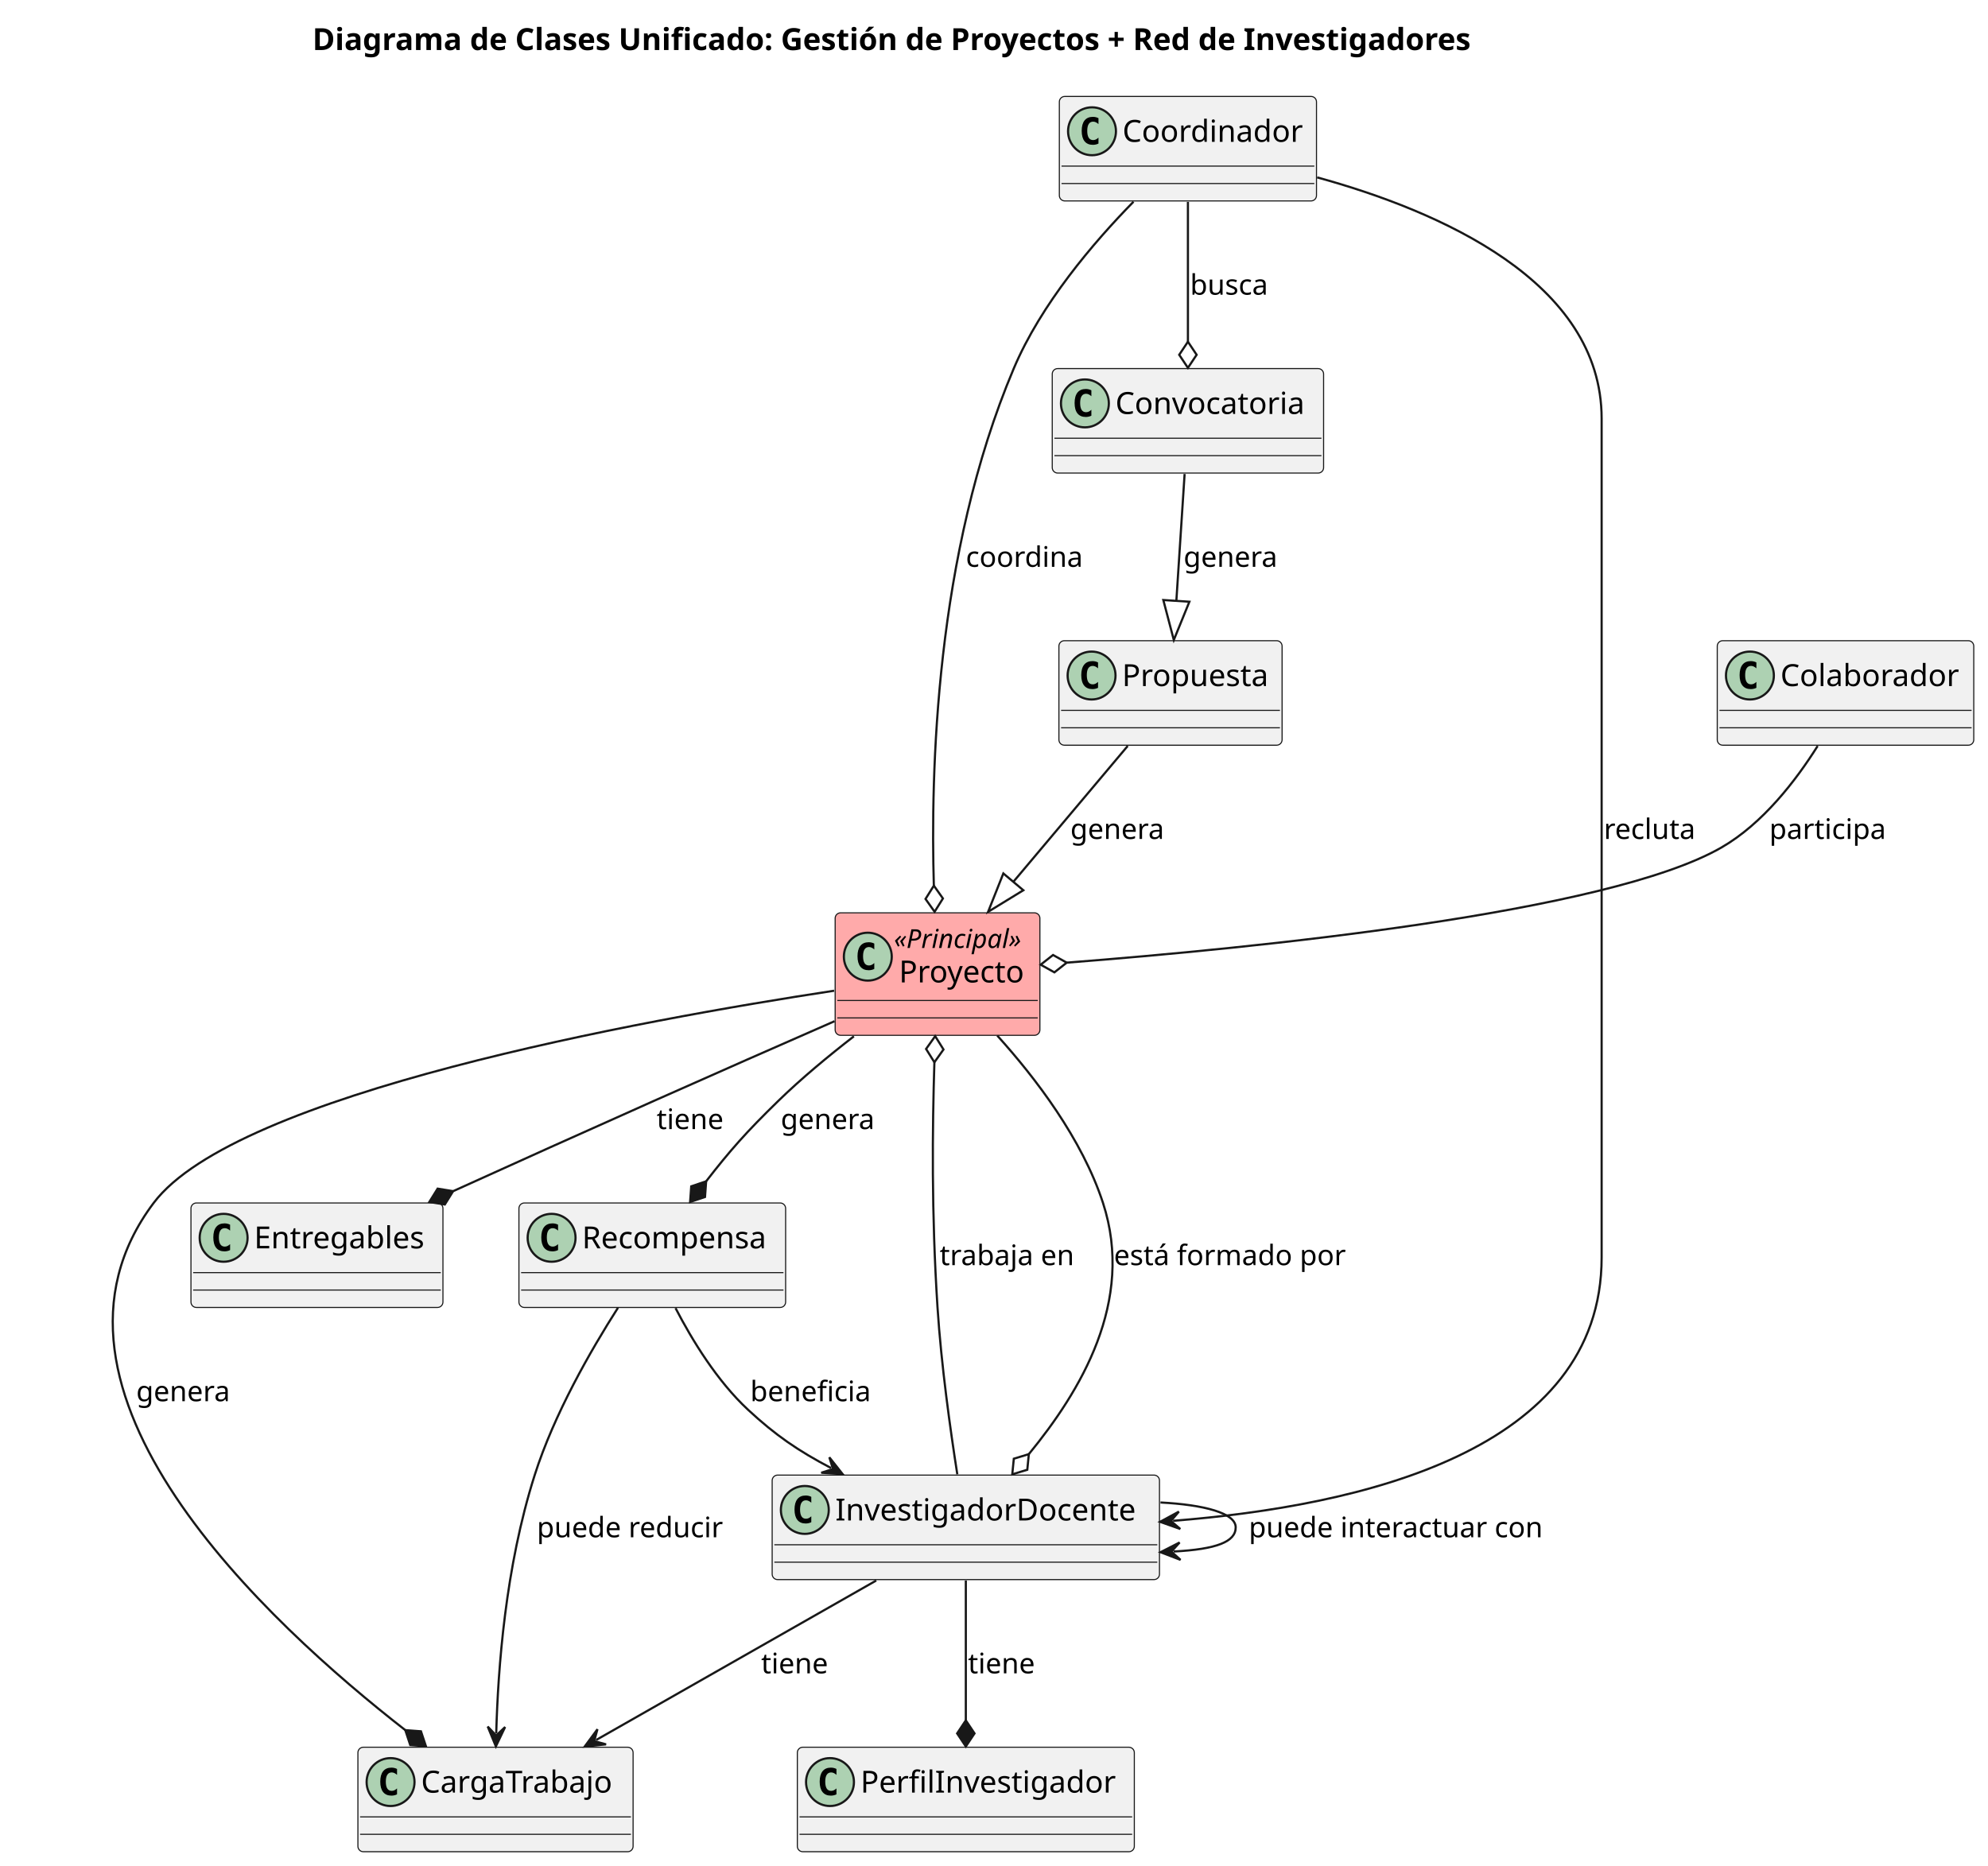
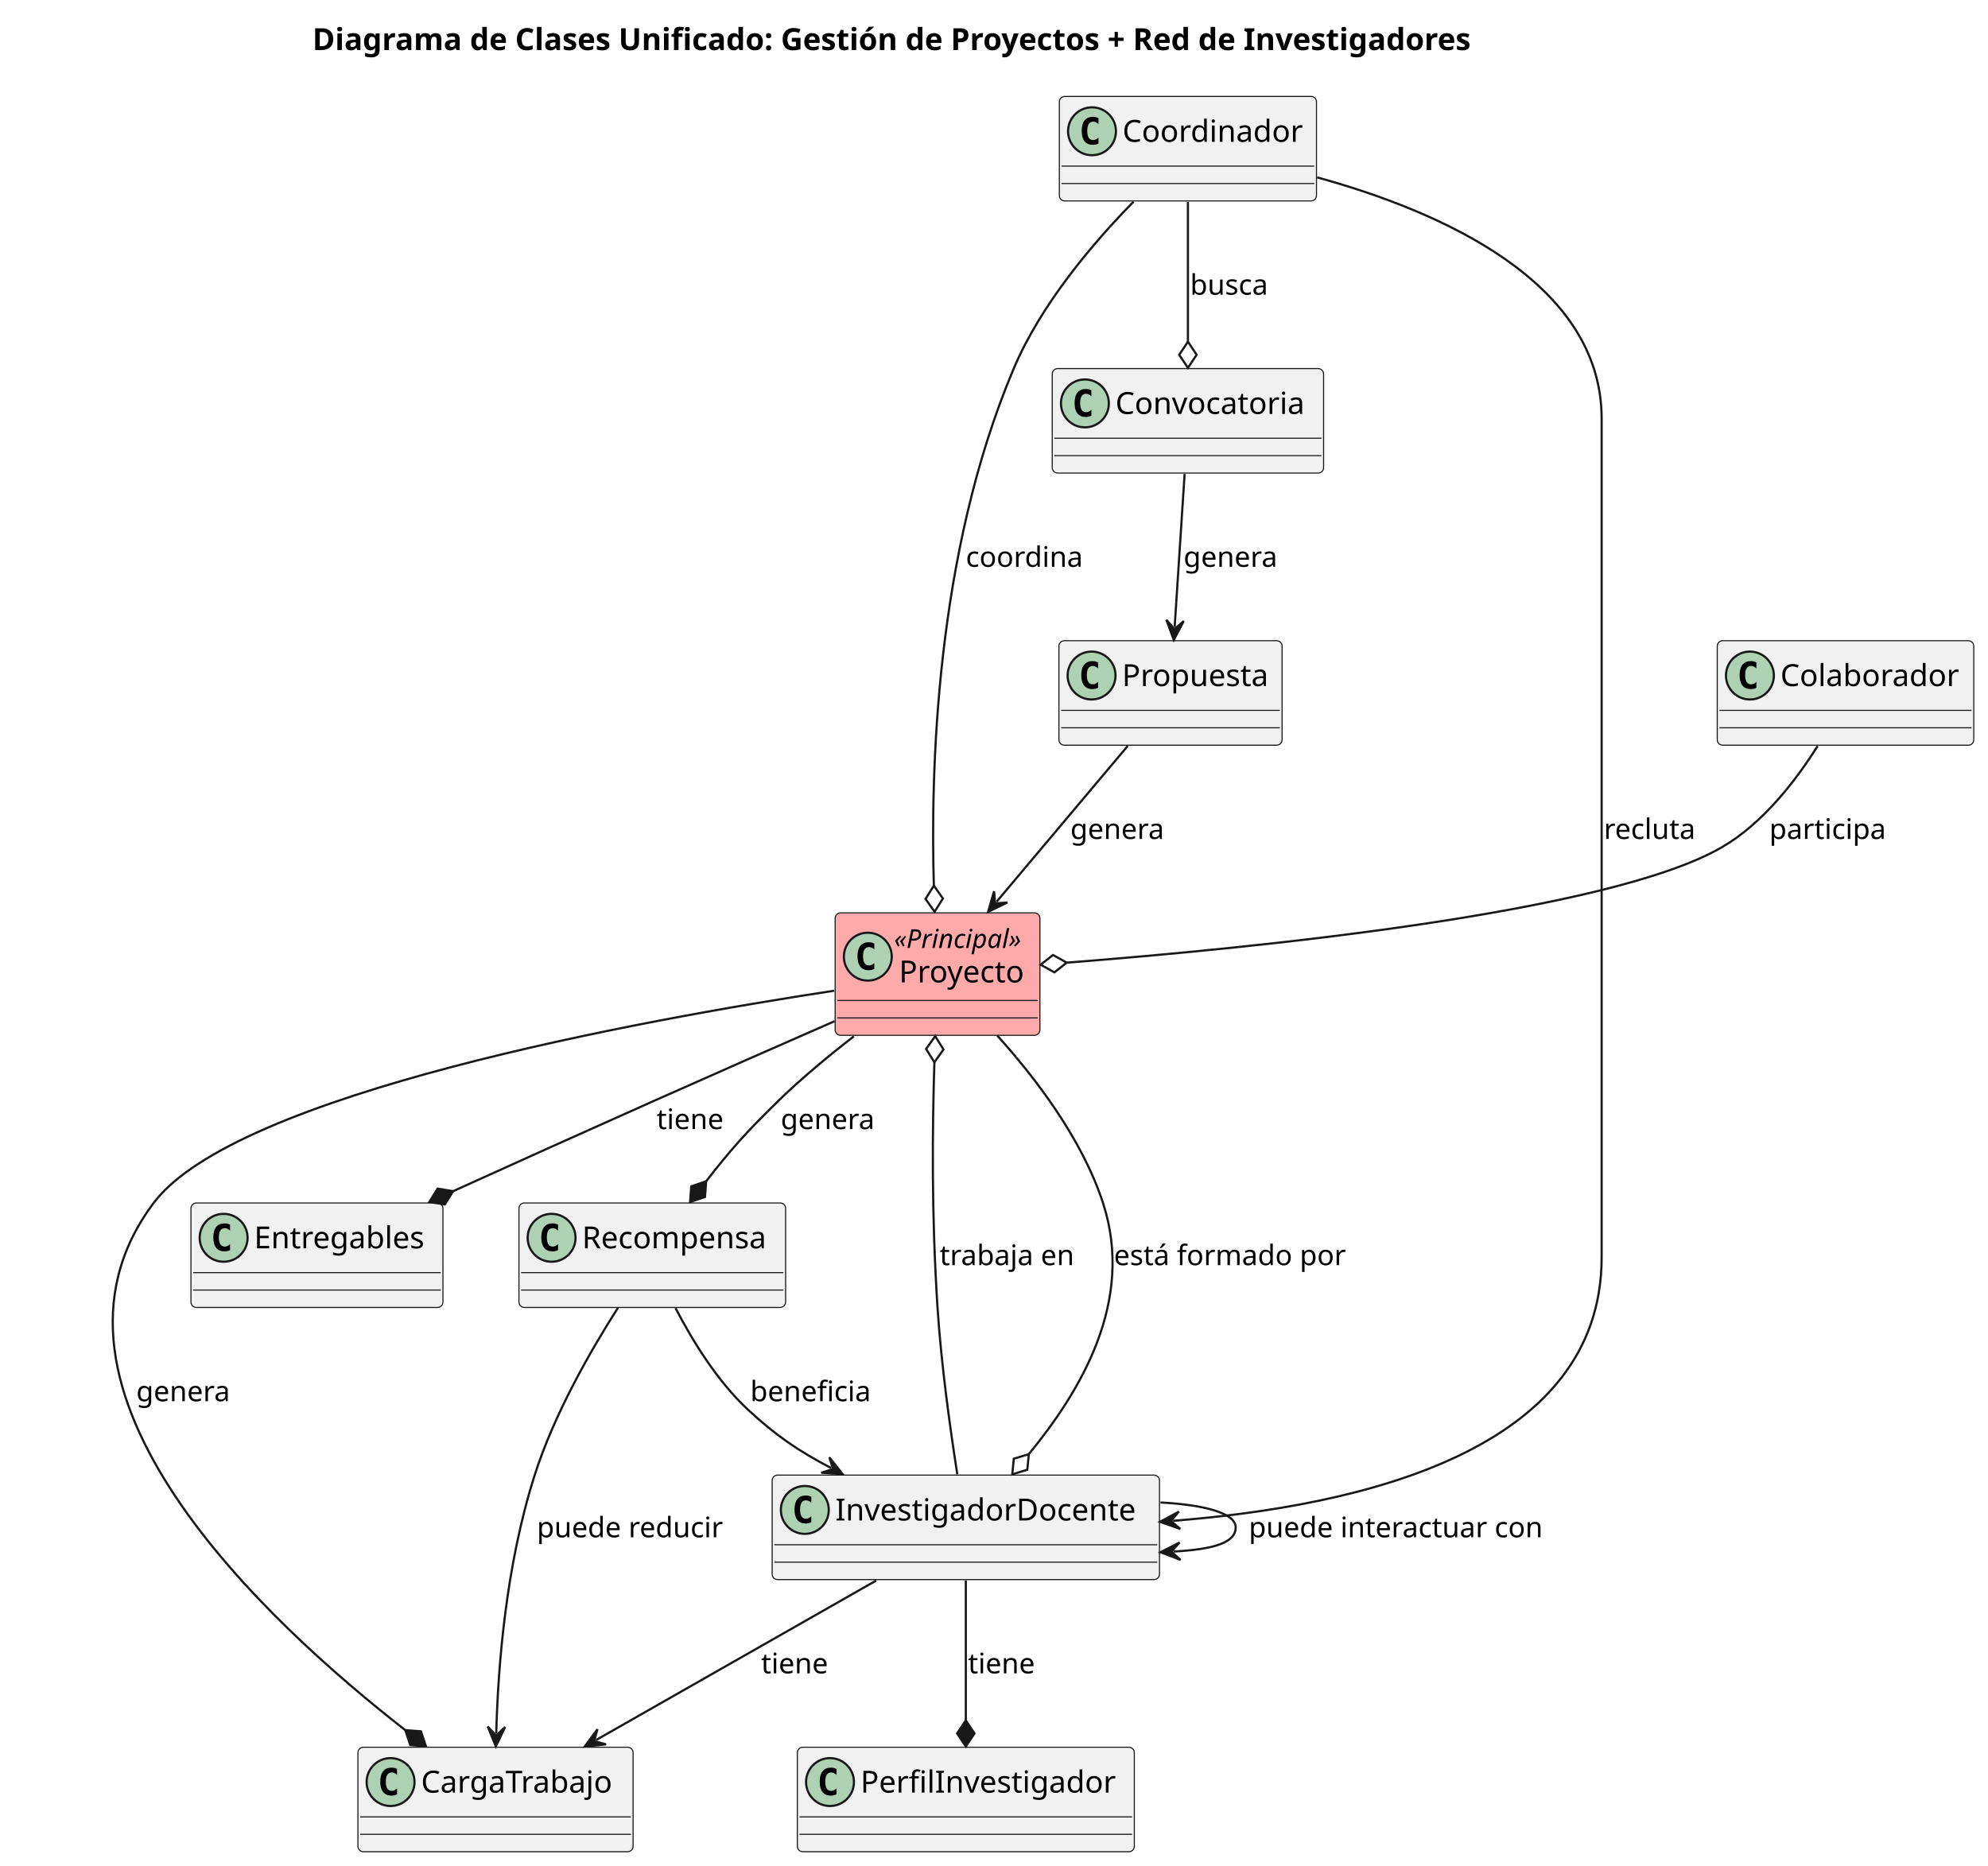
<svg xmlns="http://www.w3.org/2000/svg" contentStyleType="text/css" data-diagram-type="CLASS" height="857px" preserveAspectRatio="none" style="width:913px;height:857px;background:#FFFFFF;" version="1.1" viewBox="0 0 913 857" width="913px" zoomAndPan="magnify">
  <defs />
  <g>
    <g class="title" data-source-line="1">
      <text fill="#000000" font-family="sans-serif" font-size="14" font-weight="bold" lengthAdjust="spacing" textLength="612.486" x="143.489" y="22.995">Diagrama de Clases Unificado: Gestión de Proyectos + Red de Investigadores</text>
    </g>
    <g class="entity" data-entity="Proyecto" data-source-line="5" data-uid="ent0002" id="entity_Proyecto">
      <rect fill="#FFAAAA" height="56.266" rx="2.5" ry="2.5" style="stroke:#181818;stroke-width:0.5;" width="94.029" x="383.55" y="419.297" />
      <ellipse cx="398.55" cy="439.43" fill="#ADD1B2" rx="11" ry="11" style="stroke:#181818;stroke-width:1;" />
      <path d="M401.519,445.07 Q400.941,445.367 400.3,445.508 Q399.659,445.664 398.956,445.664 Q396.456,445.664 395.128,444.023 Q393.816,442.367 393.816,439.242 Q393.816,436.117 395.128,434.461 Q396.456,432.805 398.956,432.805 Q399.659,432.805 400.3,432.961 Q400.956,433.117 401.519,433.414 L401.519,436.133 Q400.894,435.555 400.3,435.289 Q399.706,435.008 399.081,435.008 Q397.738,435.008 397.05,436.086 Q396.363,437.148 396.363,439.242 Q396.363,441.336 397.05,442.414 Q397.738,443.477 399.081,443.477 Q399.706,443.477 400.3,443.211 Q400.894,442.93 401.519,442.352 L401.519,445.07 Z " fill="#000000" />
      <text fill="#000000" font-family="sans-serif" font-size="12" font-style="italic" lengthAdjust="spacing" textLength="66.029" x="410.55" y="435.435">«Principal»</text>
      <text fill="#000000" font-family="sans-serif" font-size="14" lengthAdjust="spacing" textLength="61.414" x="412.858" y="451.261">Proyecto</text>
      <line style="stroke:#181818;stroke-width:0.5;" x1="384.55" x2="476.579" y1="459.562" y2="459.562" />
      <line style="stroke:#181818;stroke-width:0.5;" x1="384.55" x2="476.579" y1="467.562" y2="467.562" />
    </g>
    <g class="entity" data-entity="Convocatoria" data-source-line="9" data-uid="ent0003" id="entity_Convocatoria">
      <rect fill="#F1F1F1" height="48" rx="2.5" ry="2.5" style="stroke:#181818;stroke-width:0.5;" width="124.62" x="483.25" y="169.297" />
      <ellipse cx="498.25" cy="185.297" fill="#ADD1B2" rx="11" ry="11" style="stroke:#181818;stroke-width:1;" />
      <path d="M501.219,190.938 Q500.641,191.234 500,191.375 Q499.359,191.531 498.656,191.531 Q496.156,191.531 494.828,189.891 Q493.516,188.234 493.516,185.109 Q493.516,181.984 494.828,180.328 Q496.156,178.672 498.656,178.672 Q499.359,178.672 500,178.828 Q500.656,178.984 501.219,179.281 L501.219,182 Q500.594,181.422 500,181.156 Q499.406,180.875 498.781,180.875 Q497.438,180.875 496.75,181.953 Q496.062,183.016 496.062,185.109 Q496.062,187.203 496.75,188.281 Q497.438,189.344 498.781,189.344 Q499.406,189.344 500,189.078 Q500.594,188.797 501.219,188.219 L501.219,190.938 Z " fill="#000000" />
      <text fill="#000000" font-family="sans-serif" font-size="14" lengthAdjust="spacing" textLength="92.62" x="512.25" y="190.144">Convocatoria</text>
      <line style="stroke:#181818;stroke-width:0.5;" x1="484.25" x2="606.87" y1="201.297" y2="201.297" />
      <line style="stroke:#181818;stroke-width:0.5;" x1="484.25" x2="606.87" y1="209.297" y2="209.297" />
    </g>
    <g class="entity" data-entity="Propuesta" data-source-line="12" data-uid="ent0004" id="entity_Propuesta">
      <rect fill="#F1F1F1" height="48" rx="2.5" ry="2.5" style="stroke:#181818;stroke-width:0.5;" width="102.499" x="486.31" y="294.297" />
      <ellipse cx="501.31" cy="310.297" fill="#ADD1B2" rx="11" ry="11" style="stroke:#181818;stroke-width:1;" />
      <path d="M504.279,315.938 Q503.701,316.234 503.06,316.375 Q502.419,316.531 501.716,316.531 Q499.216,316.531 497.888,314.891 Q496.576,313.234 496.576,310.109 Q496.576,306.984 497.888,305.328 Q499.216,303.672 501.716,303.672 Q502.419,303.672 503.06,303.828 Q503.716,303.984 504.279,304.281 L504.279,307 Q503.654,306.422 503.06,306.156 Q502.466,305.875 501.841,305.875 Q500.498,305.875 499.81,306.953 Q499.123,308.016 499.123,310.109 Q499.123,312.203 499.81,313.281 Q500.498,314.344 501.841,314.344 Q502.466,314.344 503.06,314.078 Q503.654,313.797 504.279,313.219 L504.279,315.938 Z " fill="#000000" />
      <text fill="#000000" font-family="sans-serif" font-size="14" lengthAdjust="spacing" textLength="70.499" x="515.31" y="315.144">Propuesta</text>
      <line style="stroke:#181818;stroke-width:0.5;" x1="487.31" x2="587.809" y1="326.297" y2="326.297" />
      <line style="stroke:#181818;stroke-width:0.5;" x1="487.31" x2="587.809" y1="334.297" y2="334.297" />
    </g>
    <g class="entity" data-entity="InvestigadorDocente" data-source-line="15" data-uid="ent0005" id="entity_InvestigadorDocente">
      <rect fill="#F1F1F1" height="48" rx="2.5" ry="2.5" style="stroke:#181818;stroke-width:0.5;" width="177.879" x="354.62" y="677.567" />
      <ellipse cx="369.62" cy="693.567" fill="#ADD1B2" rx="11" ry="11" style="stroke:#181818;stroke-width:1;" />
      <path d="M372.589,699.207 Q372.011,699.504 371.37,699.645 Q370.729,699.801 370.026,699.801 Q367.526,699.801 366.198,698.161 Q364.886,696.504 364.886,693.379 Q364.886,690.254 366.198,688.598 Q367.526,686.942 370.026,686.942 Q370.729,686.942 371.37,687.098 Q372.026,687.254 372.589,687.551 L372.589,690.27 Q371.964,689.692 371.37,689.426 Q370.776,689.145 370.151,689.145 Q368.808,689.145 368.12,690.223 Q367.433,691.286 367.433,693.379 Q367.433,695.473 368.12,696.551 Q368.808,697.614 370.151,697.614 Q370.776,697.614 371.37,697.348 Q371.964,697.067 372.589,696.489 L372.589,699.207 Z " fill="#000000" />
      <text fill="#000000" font-family="sans-serif" font-size="14" lengthAdjust="spacing" textLength="145.879" x="383.62" y="698.414">InvestigadorDocente</text>
      <line style="stroke:#181818;stroke-width:0.5;" x1="355.62" x2="531.499" y1="709.567" y2="709.567" />
      <line style="stroke:#181818;stroke-width:0.5;" x1="355.62" x2="531.499" y1="717.567" y2="717.567" />
    </g>
    <g class="entity" data-entity="Coordinador" data-source-line="19" data-uid="ent0006" id="entity_Coordinador">
      <rect fill="#F1F1F1" height="48" rx="2.5" ry="2.5" style="stroke:#181818;stroke-width:0.5;" width="118.099" x="486.51" y="44.297" />
      <ellipse cx="501.51" cy="60.297" fill="#ADD1B2" rx="11" ry="11" style="stroke:#181818;stroke-width:1;" />
      <path d="M504.479,65.938 Q503.901,66.234 503.26,66.375 Q502.619,66.531 501.916,66.531 Q499.416,66.531 498.088,64.891 Q496.776,63.234 496.776,60.109 Q496.776,56.984 498.088,55.328 Q499.416,53.672 501.916,53.672 Q502.619,53.672 503.26,53.828 Q503.916,53.984 504.479,54.281 L504.479,57 Q503.854,56.422 503.26,56.156 Q502.666,55.875 502.041,55.875 Q500.697,55.875 500.01,56.953 Q499.322,58.016 499.322,60.109 Q499.322,62.203 500.01,63.281 Q500.697,64.344 502.041,64.344 Q502.666,64.344 503.26,64.078 Q503.854,63.797 504.479,63.219 L504.479,65.938 Z " fill="#000000" />
      <text fill="#000000" font-family="sans-serif" font-size="14" lengthAdjust="spacing" textLength="86.099" x="515.51" y="65.144">Coordinador</text>
      <line style="stroke:#181818;stroke-width:0.5;" x1="487.51" x2="603.609" y1="76.297" y2="76.297" />
      <line style="stroke:#181818;stroke-width:0.5;" x1="487.51" x2="603.609" y1="84.297" y2="84.297" />
    </g>
    <g class="entity" data-entity="Colaborador" data-source-line="22" data-uid="ent0007" id="entity_Colaborador">
      <rect fill="#F1F1F1" height="48" rx="2.5" ry="2.5" style="stroke:#181818;stroke-width:0.5;" width="117.805" x="788.66" y="294.297" />
      <ellipse cx="803.66" cy="310.297" fill="#ADD1B2" rx="11" ry="11" style="stroke:#181818;stroke-width:1;" />
      <path d="M806.629,315.938 Q806.051,316.234 805.41,316.375 Q804.769,316.531 804.066,316.531 Q801.566,316.531 800.238,314.891 Q798.926,313.234 798.926,310.109 Q798.926,306.984 800.238,305.328 Q801.566,303.672 804.066,303.672 Q804.769,303.672 805.41,303.828 Q806.066,303.984 806.629,304.281 L806.629,307 Q806.004,306.422 805.41,306.156 Q804.816,305.875 804.191,305.875 Q802.847,305.875 802.16,306.953 Q801.472,308.016 801.472,310.109 Q801.472,312.203 802.16,313.281 Q802.847,314.344 804.191,314.344 Q804.816,314.344 805.41,314.078 Q806.004,313.797 806.629,313.219 L806.629,315.938 Z " fill="#000000" />
      <text fill="#000000" font-family="sans-serif" font-size="14" lengthAdjust="spacing" textLength="85.805" x="817.66" y="315.144">Colaborador</text>
      <line style="stroke:#181818;stroke-width:0.5;" x1="789.66" x2="905.465" y1="326.297" y2="326.297" />
      <line style="stroke:#181818;stroke-width:0.5;" x1="789.66" x2="905.465" y1="334.297" y2="334.297" />
    </g>
    <g class="entity" data-entity="CargaTrabajo" data-source-line="25" data-uid="ent0008" id="entity_CargaTrabajo">
      <rect fill="#F1F1F1" height="48" rx="2.5" ry="2.5" style="stroke:#181818;stroke-width:0.5;" width="126.384" x="164.37" y="802.567" />
      <ellipse cx="179.37" cy="818.567" fill="#ADD1B2" rx="11" ry="11" style="stroke:#181818;stroke-width:1;" />
      <path d="M182.339,824.207 Q181.761,824.504 181.12,824.645 Q180.479,824.801 179.776,824.801 Q177.276,824.801 175.948,823.161 Q174.636,821.504 174.636,818.379 Q174.636,815.254 175.948,813.598 Q177.276,811.942 179.776,811.942 Q180.479,811.942 181.12,812.098 Q181.776,812.254 182.339,812.551 L182.339,815.27 Q181.714,814.692 181.12,814.426 Q180.526,814.145 179.901,814.145 Q178.558,814.145 177.87,815.223 Q177.183,816.286 177.183,818.379 Q177.183,820.473 177.87,821.551 Q178.558,822.614 179.901,822.614 Q180.526,822.614 181.12,822.348 Q181.714,822.067 182.339,821.489 L182.339,824.207 Z " fill="#000000" />
      <text fill="#000000" font-family="sans-serif" font-size="14" lengthAdjust="spacing" textLength="94.384" x="193.37" y="823.414">CargaTrabajo</text>
      <line style="stroke:#181818;stroke-width:0.5;" x1="165.37" x2="289.754" y1="834.567" y2="834.567" />
      <line style="stroke:#181818;stroke-width:0.5;" x1="165.37" x2="289.754" y1="842.567" y2="842.567" />
    </g>
    <g class="entity" data-entity="Entregables" data-source-line="29" data-uid="ent0009" id="entity_Entregables">
      <rect fill="#F1F1F1" height="48" rx="2.5" ry="2.5" style="stroke:#181818;stroke-width:0.5;" width="115.727" x="87.7" y="552.567" />
      <ellipse cx="102.7" cy="568.567" fill="#ADD1B2" rx="11" ry="11" style="stroke:#181818;stroke-width:1;" />
      <path d="M105.669,574.207 Q105.091,574.504 104.45,574.645 Q103.809,574.801 103.106,574.801 Q100.606,574.801 99.278,573.161 Q97.966,571.504 97.966,568.379 Q97.966,565.254 99.278,563.598 Q100.606,561.942 103.106,561.942 Q103.809,561.942 104.45,562.098 Q105.106,562.254 105.669,562.551 L105.669,565.27 Q105.044,564.692 104.45,564.426 Q103.856,564.145 103.231,564.145 Q101.888,564.145 101.2,565.223 Q100.513,566.286 100.513,568.379 Q100.513,570.473 101.2,571.551 Q101.888,572.614 103.231,572.614 Q103.856,572.614 104.45,572.348 Q105.044,572.067 105.669,571.489 L105.669,574.207 Z " fill="#000000" />
      <text fill="#000000" font-family="sans-serif" font-size="14" lengthAdjust="spacing" textLength="83.727" x="116.7" y="573.414">Entregables</text>
      <line style="stroke:#181818;stroke-width:0.5;" x1="88.7" x2="202.427" y1="584.567" y2="584.567" />
      <line style="stroke:#181818;stroke-width:0.5;" x1="88.7" x2="202.427" y1="592.567" y2="592.567" />
    </g>
    <g class="entity" data-entity="Recompensa" data-source-line="32" data-uid="ent0010" id="entity_Recompensa">
      <rect fill="#F1F1F1" height="48" rx="2.5" ry="2.5" style="stroke:#181818;stroke-width:0.5;" width="122.487" x="238.32" y="552.567" />
      <ellipse cx="253.32" cy="568.567" fill="#ADD1B2" rx="11" ry="11" style="stroke:#181818;stroke-width:1;" />
      <path d="M256.289,574.207 Q255.711,574.504 255.07,574.645 Q254.429,574.801 253.726,574.801 Q251.226,574.801 249.898,573.161 Q248.586,571.504 248.586,568.379 Q248.586,565.254 249.898,563.598 Q251.226,561.942 253.726,561.942 Q254.429,561.942 255.07,562.098 Q255.726,562.254 256.289,562.551 L256.289,565.27 Q255.664,564.692 255.07,564.426 Q254.476,564.145 253.851,564.145 Q252.507,564.145 251.82,565.223 Q251.132,566.286 251.132,568.379 Q251.132,570.473 251.82,571.551 Q252.507,572.614 253.851,572.614 Q254.476,572.614 255.07,572.348 Q255.664,572.067 256.289,571.489 L256.289,574.207 Z " fill="#000000" />
      <text fill="#000000" font-family="sans-serif" font-size="14" lengthAdjust="spacing" textLength="90.487" x="267.32" y="573.414">Recompensa</text>
      <line style="stroke:#181818;stroke-width:0.5;" x1="239.32" x2="359.807" y1="584.567" y2="584.567" />
      <line style="stroke:#181818;stroke-width:0.5;" x1="239.32" x2="359.807" y1="592.567" y2="592.567" />
    </g>
    <g class="entity" data-entity="PerfilInvestigador" data-source-line="35" data-uid="ent0011" id="entity_PerfilInvestigador">
      <rect fill="#F1F1F1" height="48" rx="2.5" ry="2.5" style="stroke:#181818;stroke-width:0.5;" width="154.767" x="366.18" y="802.567" />
      <ellipse cx="381.18" cy="818.567" fill="#ADD1B2" rx="11" ry="11" style="stroke:#181818;stroke-width:1;" />
      <path d="M384.149,824.207 Q383.571,824.504 382.93,824.645 Q382.289,824.801 381.586,824.801 Q379.086,824.801 377.758,823.161 Q376.446,821.504 376.446,818.379 Q376.446,815.254 377.758,813.598 Q379.086,811.942 381.586,811.942 Q382.289,811.942 382.93,812.098 Q383.586,812.254 384.149,812.551 L384.149,815.27 Q383.524,814.692 382.93,814.426 Q382.336,814.145 381.711,814.145 Q380.368,814.145 379.68,815.223 Q378.993,816.286 378.993,818.379 Q378.993,820.473 379.68,821.551 Q380.368,822.614 381.711,822.614 Q382.336,822.614 382.93,822.348 Q383.524,822.067 384.149,821.489 L384.149,824.207 Z " fill="#000000" />
      <text fill="#000000" font-family="sans-serif" font-size="14" lengthAdjust="spacing" textLength="122.767" x="395.18" y="823.414">PerfilInvestigador</text>
      <line style="stroke:#181818;stroke-width:0.5;" x1="367.18" x2="519.947" y1="834.567" y2="834.567" />
      <line style="stroke:#181818;stroke-width:0.5;" x1="367.18" x2="519.947" y1="842.567" y2="842.567" />
    </g>
    <g class="link" data-entity-1="Convocatoria" data-entity-2="Propuesta" data-source-line="40" data-uid="lnk12" id="link_Convocatoria_Propuesta">
-       <path codeLine="40" d="M544.04,217.727 C542.61,239.617 541.667,254.145 540.247,276.005" fill="none" id="Convocatoria-to-Propuesta" style="stroke:#181818;stroke-width:1;" />
-       <polygon fill="none" points="539.08,293.967,546.234,276.394,534.259,275.616,539.08,293.967" style="stroke:#181818;stroke-width:1;" />
+       <path codeLine="40" d="M544.04,217.727 C542.61,239.617 540.889,266.12 539.469,287.979" fill="none" id="Convocatoria-to-Propuesta" style="stroke:#181818;stroke-width:1;" />
+       <polygon fill="#181818" points="539.08,293.967,543.655,285.245,539.404,288.977,535.672,284.726,539.08,293.967" style="stroke:#181818;stroke-width:1;" />
      <text fill="#000000" font-family="sans-serif" font-size="13" lengthAdjust="spacing" textLength="45.798" x="543.56" y="260.364">genera</text>
    </g>
    <g class="link" data-entity-1="Propuesta" data-entity-2="Proyecto" data-source-line="41" data-uid="lnk13" id="link_Propuesta_Proyecto">
-       <path codeLine="41" d="M517.93,342.617 C499.83,364.127 484.539,382.294 465.379,405.064" fill="none" id="Propuesta-to-Proyecto" style="stroke:#181818;stroke-width:1;" />
-       <polygon fill="none" points="453.79,418.837,469.97,408.927,460.788,401.201,453.79,418.837" style="stroke:#181818;stroke-width:1;" />
+       <path codeLine="41" d="M517.93,342.617 C499.83,364.127 476.813,391.476 457.653,414.246" fill="none" id="Propuesta-to-Proyecto" style="stroke:#181818;stroke-width:1;" />
+       <polygon fill="#181818" points="453.79,418.837,462.645,414.526,457.009,415.011,456.524,409.375,453.79,418.837" style="stroke:#181818;stroke-width:1;" />
      <text fill="#000000" font-family="sans-serif" font-size="13" lengthAdjust="spacing" textLength="45.798" x="491.56" y="385.364">genera</text>
    </g>
    <g class="link" data-entity-1="Proyecto" data-entity-2="InvestigadorDocente" data-source-line="43" data-uid="lnk14" id="link_Proyecto_InvestigadorDocente">
      <path codeLine="43" d="M458.01,475.697 C475.65,495.237 496.98,523.207 506.56,552.567 C521.32,597.837 496.078,639.177 472.498,667.937" fill="none" id="Proyecto-to-InvestigadorDocente" style="stroke:#181818;stroke-width:1;" />
      <polygon fill="none" points="464.89,677.217,471.787,675.113,472.498,667.937,465.601,670.041,464.89,677.217" style="stroke:#181818;stroke-width:1;" />
      <text fill="#000000" font-family="sans-serif" font-size="13" lengthAdjust="spacing" textLength="112.36" x="511.56" y="581.134">está formado por</text>
    </g>
    <g class="link" data-entity-1="InvestigadorDocente" data-entity-2="Proyecto" data-source-line="54" data-uid="lnk22" id="link_InvestigadorDocente_Proyecto">
      <path codeLine="54" d="M439.65,677.217 C436.48,656.997 432.27,626.947 430.56,600.567 C427.74,557.077 428.194,518.441 429.124,487.941" fill="none" id="InvestigadorDocente-to-Proyecto" style="stroke:#181818;stroke-width:1;" />
      <polygon fill="none" points="429.49,475.947,425.309,481.822,429.124,487.941,433.305,482.066,429.49,475.947" style="stroke:#181818;stroke-width:1;" />
      <text fill="#000000" font-family="sans-serif" font-size="13" lengthAdjust="spacing" textLength="66.574" x="431.56" y="581.134">trabaja en</text>
    </g>
    <g class="link" data-entity-1="Proyecto" data-entity-2="Entregables" data-source-line="44" data-uid="lnk15" id="link_Proyecto_Entregables">
      <path codeLine="44" d="M383.27,469.077 C358.59,479.887 327.92,493.377 300.56,505.567 C266.04,520.947 238.219,533.49 208.099,547.15" fill="none" id="Proyecto-to-Entregables" style="stroke:#181818;stroke-width:1;" />
      <polygon fill="#181818" points="197.17,552.107,204.286,553.272,208.099,547.15,200.982,545.986,197.17,552.107" style="stroke:#181818;stroke-width:1;" />
      <text fill="#000000" font-family="sans-serif" font-size="13" lengthAdjust="spacing" textLength="32.944" x="301.56" y="518.634">tiene</text>
    </g>
    <g class="link" data-entity-1="Proyecto" data-entity-2="CargaTrabajo" data-source-line="45" data-uid="lnk16" id="link_Proyecto_CargaTrabajo">
      <path codeLine="45" d="M383.08,455.077 C294.22,468.597 108.34,502.317 70.56,552.567 C6,638.447 123.587,745.948 186.137,794.718" fill="none" id="Proyecto-to-CargaTrabajo" style="stroke:#181818;stroke-width:1;" />
      <polygon fill="#181818" points="195.6,802.097,193.328,795.253,186.137,794.718,188.409,801.562,195.6,802.097" style="stroke:#181818;stroke-width:1;" />
      <text fill="#000000" font-family="sans-serif" font-size="13" lengthAdjust="spacing" textLength="45.798" x="62.56" y="643.634">genera</text>
    </g>
    <g class="link" data-entity-1="Proyecto" data-entity-2="Recompensa" data-source-line="46" data-uid="lnk17" id="link_Proyecto_Recompensa">
      <path codeLine="46" d="M392.14,476.027 C380.59,484.967 368.17,495.247 357.56,505.567 C342.74,519.977 335.255,528.495 324.295,542.625" fill="none" id="Proyecto-to-Recompensa" style="stroke:#181818;stroke-width:1;" />
      <polygon fill="#181818" points="316.94,552.107,323.778,549.817,324.295,542.625,317.457,544.914,316.94,552.107" style="stroke:#181818;stroke-width:1;" />
      <text fill="#000000" font-family="sans-serif" font-size="13" lengthAdjust="spacing" textLength="45.798" x="358.56" y="518.634">genera</text>
    </g>
    <g class="link" data-entity-1="Coordinador" data-entity-2="Proyecto" data-source-line="48" data-uid="lnk18" id="link_Coordinador_Proyecto">
      <path codeLine="48" d="M520.57,92.657 C502.12,111.477 478.12,139.607 465.56,169.297 C429.38,254.837 427.394,355.482 428.874,406.812" fill="none" id="Coordinador-to-Proyecto" style="stroke:#181818;stroke-width:1;" />
      <polygon fill="none" points="429.22,418.807,433.045,412.694,428.874,406.812,425.049,412.925,429.22,418.807" style="stroke:#181818;stroke-width:1;" />
      <text fill="#000000" font-family="sans-serif" font-size="13" lengthAdjust="spacing" textLength="56.469" x="443.56" y="260.364">coordina</text>
    </g>
    <g class="link" data-entity-1="Coordinador" data-entity-2="Convocatoria" data-source-line="49" data-uid="lnk19" id="link_Coordinador_Convocatoria">
      <path codeLine="49" d="M545.56,92.727 C545.56,114.617 545.56,135.107 545.56,156.967" fill="none" id="Coordinador-to-Convocatoria" style="stroke:#181818;stroke-width:1;" />
      <polygon fill="none" points="545.56,168.967,549.56,162.967,545.56,156.967,541.56,162.967,545.56,168.967" style="stroke:#181818;stroke-width:1;" />
      <text fill="#000000" font-family="sans-serif" font-size="13" lengthAdjust="spacing" textLength="38.378" x="546.56" y="135.364">busca</text>
    </g>
    <g class="link" data-entity-1="Colaborador" data-entity-2="Proyecto" data-source-line="51" data-uid="lnk20" id="link_Colaborador_Proyecto">
      <path codeLine="51" d="M834.77,342.647 C824.84,358.447 809.57,378.357 790.56,389.297 C738.12,419.497 575.073,435.521 489.904,442.181" fill="none" id="Colaborador-to-Proyecto" style="stroke:#181818;stroke-width:1;" />
      <polygon fill="none" points="477.94,443.117,484.234,446.637,489.904,442.181,483.61,438.661,477.94,443.117" style="stroke:#181818;stroke-width:1;" />
      <text fill="#000000" font-family="sans-serif" font-size="13" lengthAdjust="spacing" textLength="57.249" x="812.56" y="385.364">participa</text>
    </g>
    <g class="link" data-entity-1="InvestigadorDocente" data-entity-2="CargaTrabajo" data-source-line="53" data-uid="lnk21" id="link_InvestigadorDocente_CargaTrabajo">
      <path codeLine="53" d="M402.42,725.987 C363.99,747.877 312.144,777.398 273.754,799.258" fill="none" id="InvestigadorDocente-to-CargaTrabajo" style="stroke:#181818;stroke-width:1;" />
      <polygon fill="#181818" points="268.54,802.227,278.34,801.25,272.885,799.753,274.382,794.298,268.54,802.227" style="stroke:#181818;stroke-width:1;" />
      <text fill="#000000" font-family="sans-serif" font-size="13" lengthAdjust="spacing" textLength="32.944" x="349.56" y="768.634">tiene</text>
    </g>
    <g class="link" data-entity-1="Recompensa" data-entity-2="InvestigadorDocente" data-source-line="56" data-uid="lnk23" id="link_Recompensa_InvestigadorDocente">
      <path codeLine="56" d="M310.24,600.857 C317.9,615.637 329.36,634.377 343.56,647.567 C356.16,659.267 366.518,666.368 381.678,674.328" fill="none" id="Recompensa-to-InvestigadorDocente" style="stroke:#181818;stroke-width:1;" />
      <polygon fill="#181818" points="386.99,677.117,380.881,669.391,382.563,674.793,377.162,676.475,386.99,677.117" style="stroke:#181818;stroke-width:1;" />
      <text fill="#000000" font-family="sans-serif" font-size="13" lengthAdjust="spacing" textLength="59.401" x="344.56" y="643.634">beneficia</text>
    </g>
    <g class="link" data-entity-1="Recompensa" data-entity-2="CargaTrabajo" data-source-line="57" data-uid="lnk24" id="link_Recompensa_CargaTrabajo">
      <path codeLine="57" d="M283.82,600.687 C271.3,620.277 254.47,649.557 245.56,677.567 C232.02,720.117 228.716,766.519 227.896,796.179" fill="none" id="Recompensa-to-CargaTrabajo" style="stroke:#181818;stroke-width:1;" />
      <polygon fill="#181818" points="227.73,802.177,231.977,793.291,227.868,797.179,223.98,793.07,227.73,802.177" style="stroke:#181818;stroke-width:1;" />
      <text fill="#000000" font-family="sans-serif" font-size="13" lengthAdjust="spacing" textLength="90.81" x="246.56" y="706.134">puede reducir</text>
    </g>
    <g class="link" data-entity-1="InvestigadorDocente" data-entity-2="PerfilInvestigador" data-source-line="63" data-uid="lnk25" id="link_InvestigadorDocente_PerfilInvestigador">
      <path codeLine="63" d="M443.56,725.987 C443.56,747.877 443.56,768.367 443.56,790.227" fill="none" id="InvestigadorDocente-to-PerfilInvestigador" style="stroke:#181818;stroke-width:1;" />
      <polygon fill="#181818" points="443.56,802.227,447.56,796.227,443.56,790.227,439.56,796.227,443.56,802.227" style="stroke:#181818;stroke-width:1;" />
      <text fill="#000000" font-family="sans-serif" font-size="13" lengthAdjust="spacing" textLength="32.944" x="444.56" y="768.634">tiene</text>
    </g>
    <g class="link" data-entity-1="InvestigadorDocente" data-entity-2="InvestigadorDocente" data-source-line="64" data-uid="lnk26" id="link_InvestigadorDocente_InvestigadorDocente">
      <path codeLine="64" d="M532.97,690.147 C552.93,691.197 567.5,695.007 567.5,701.567 C567.5,708.127 558.922,711.622 538.962,712.672" fill="none" id="InvestigadorDocente-to-InvestigadorDocente" style="stroke:#181818;stroke-width:1;" />
      <polygon fill="#181818" points="532.97,712.987,542.168,716.509,537.963,712.724,541.747,708.52,532.97,712.987" style="stroke:#181818;stroke-width:1;" />
      <text fill="#000000" font-family="sans-serif" font-size="13" lengthAdjust="spacing" textLength="144.397" x="573.5" y="706.134">puede interactuar con</text>
    </g>
    <g class="link" data-entity-1="Coordinador" data-entity-2="InvestigadorDocente" data-source-line="68" data-uid="lnk27" id="link_Coordinador_InvestigadorDocente">
      <path codeLine="68" d="M604.9,81.477 C660.64,96.797 735.56,129.137 735.56,192.297 C735.56,192.297 735.56,192.297 735.56,577.567 C735.56,666.677 624.611,691.795 538.741,698.565" fill="none" id="Coordinador-to-InvestigadorDocente" style="stroke:#181818;stroke-width:1;" />
      <polygon fill="#181818" points="532.76,699.037,542.047,702.317,537.745,698.644,541.418,694.342,532.76,699.037" style="stroke:#181818;stroke-width:1;" />
      <text fill="#000000" font-family="sans-serif" font-size="13" lengthAdjust="spacing" textLength="45.405" x="736.56" y="385.364">recluta</text>
    </g>
  </g>
</svg>
